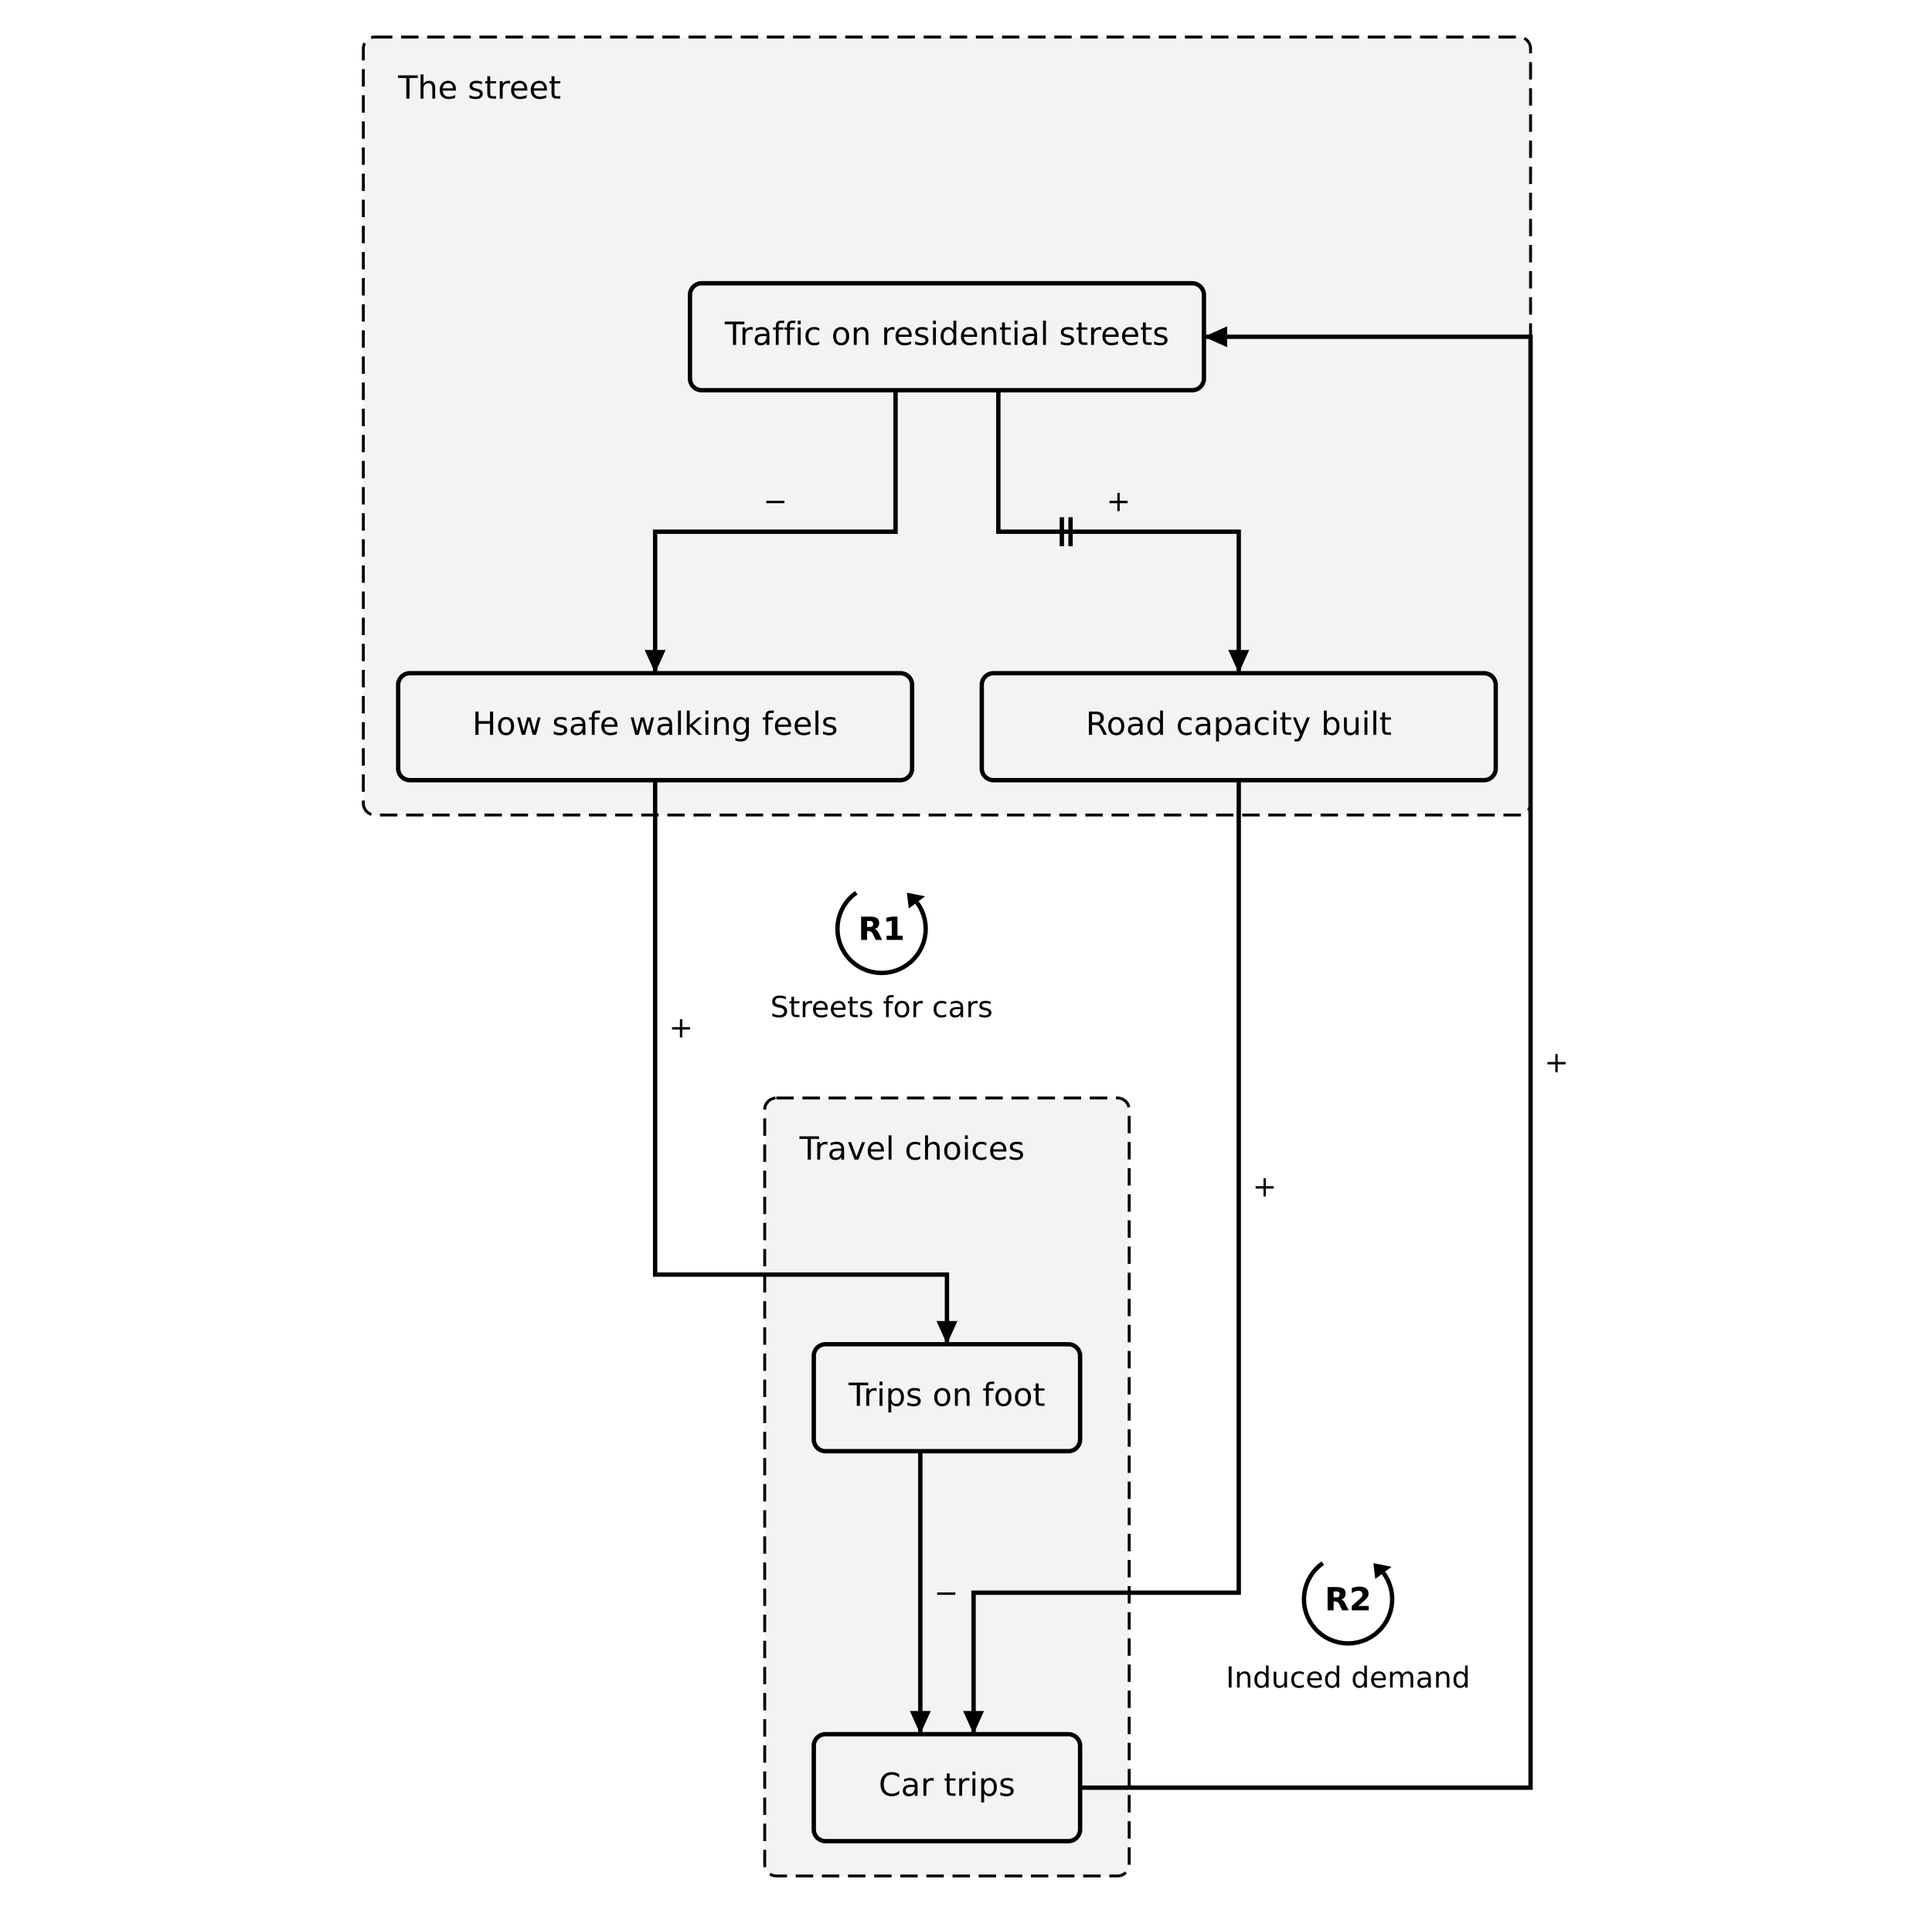
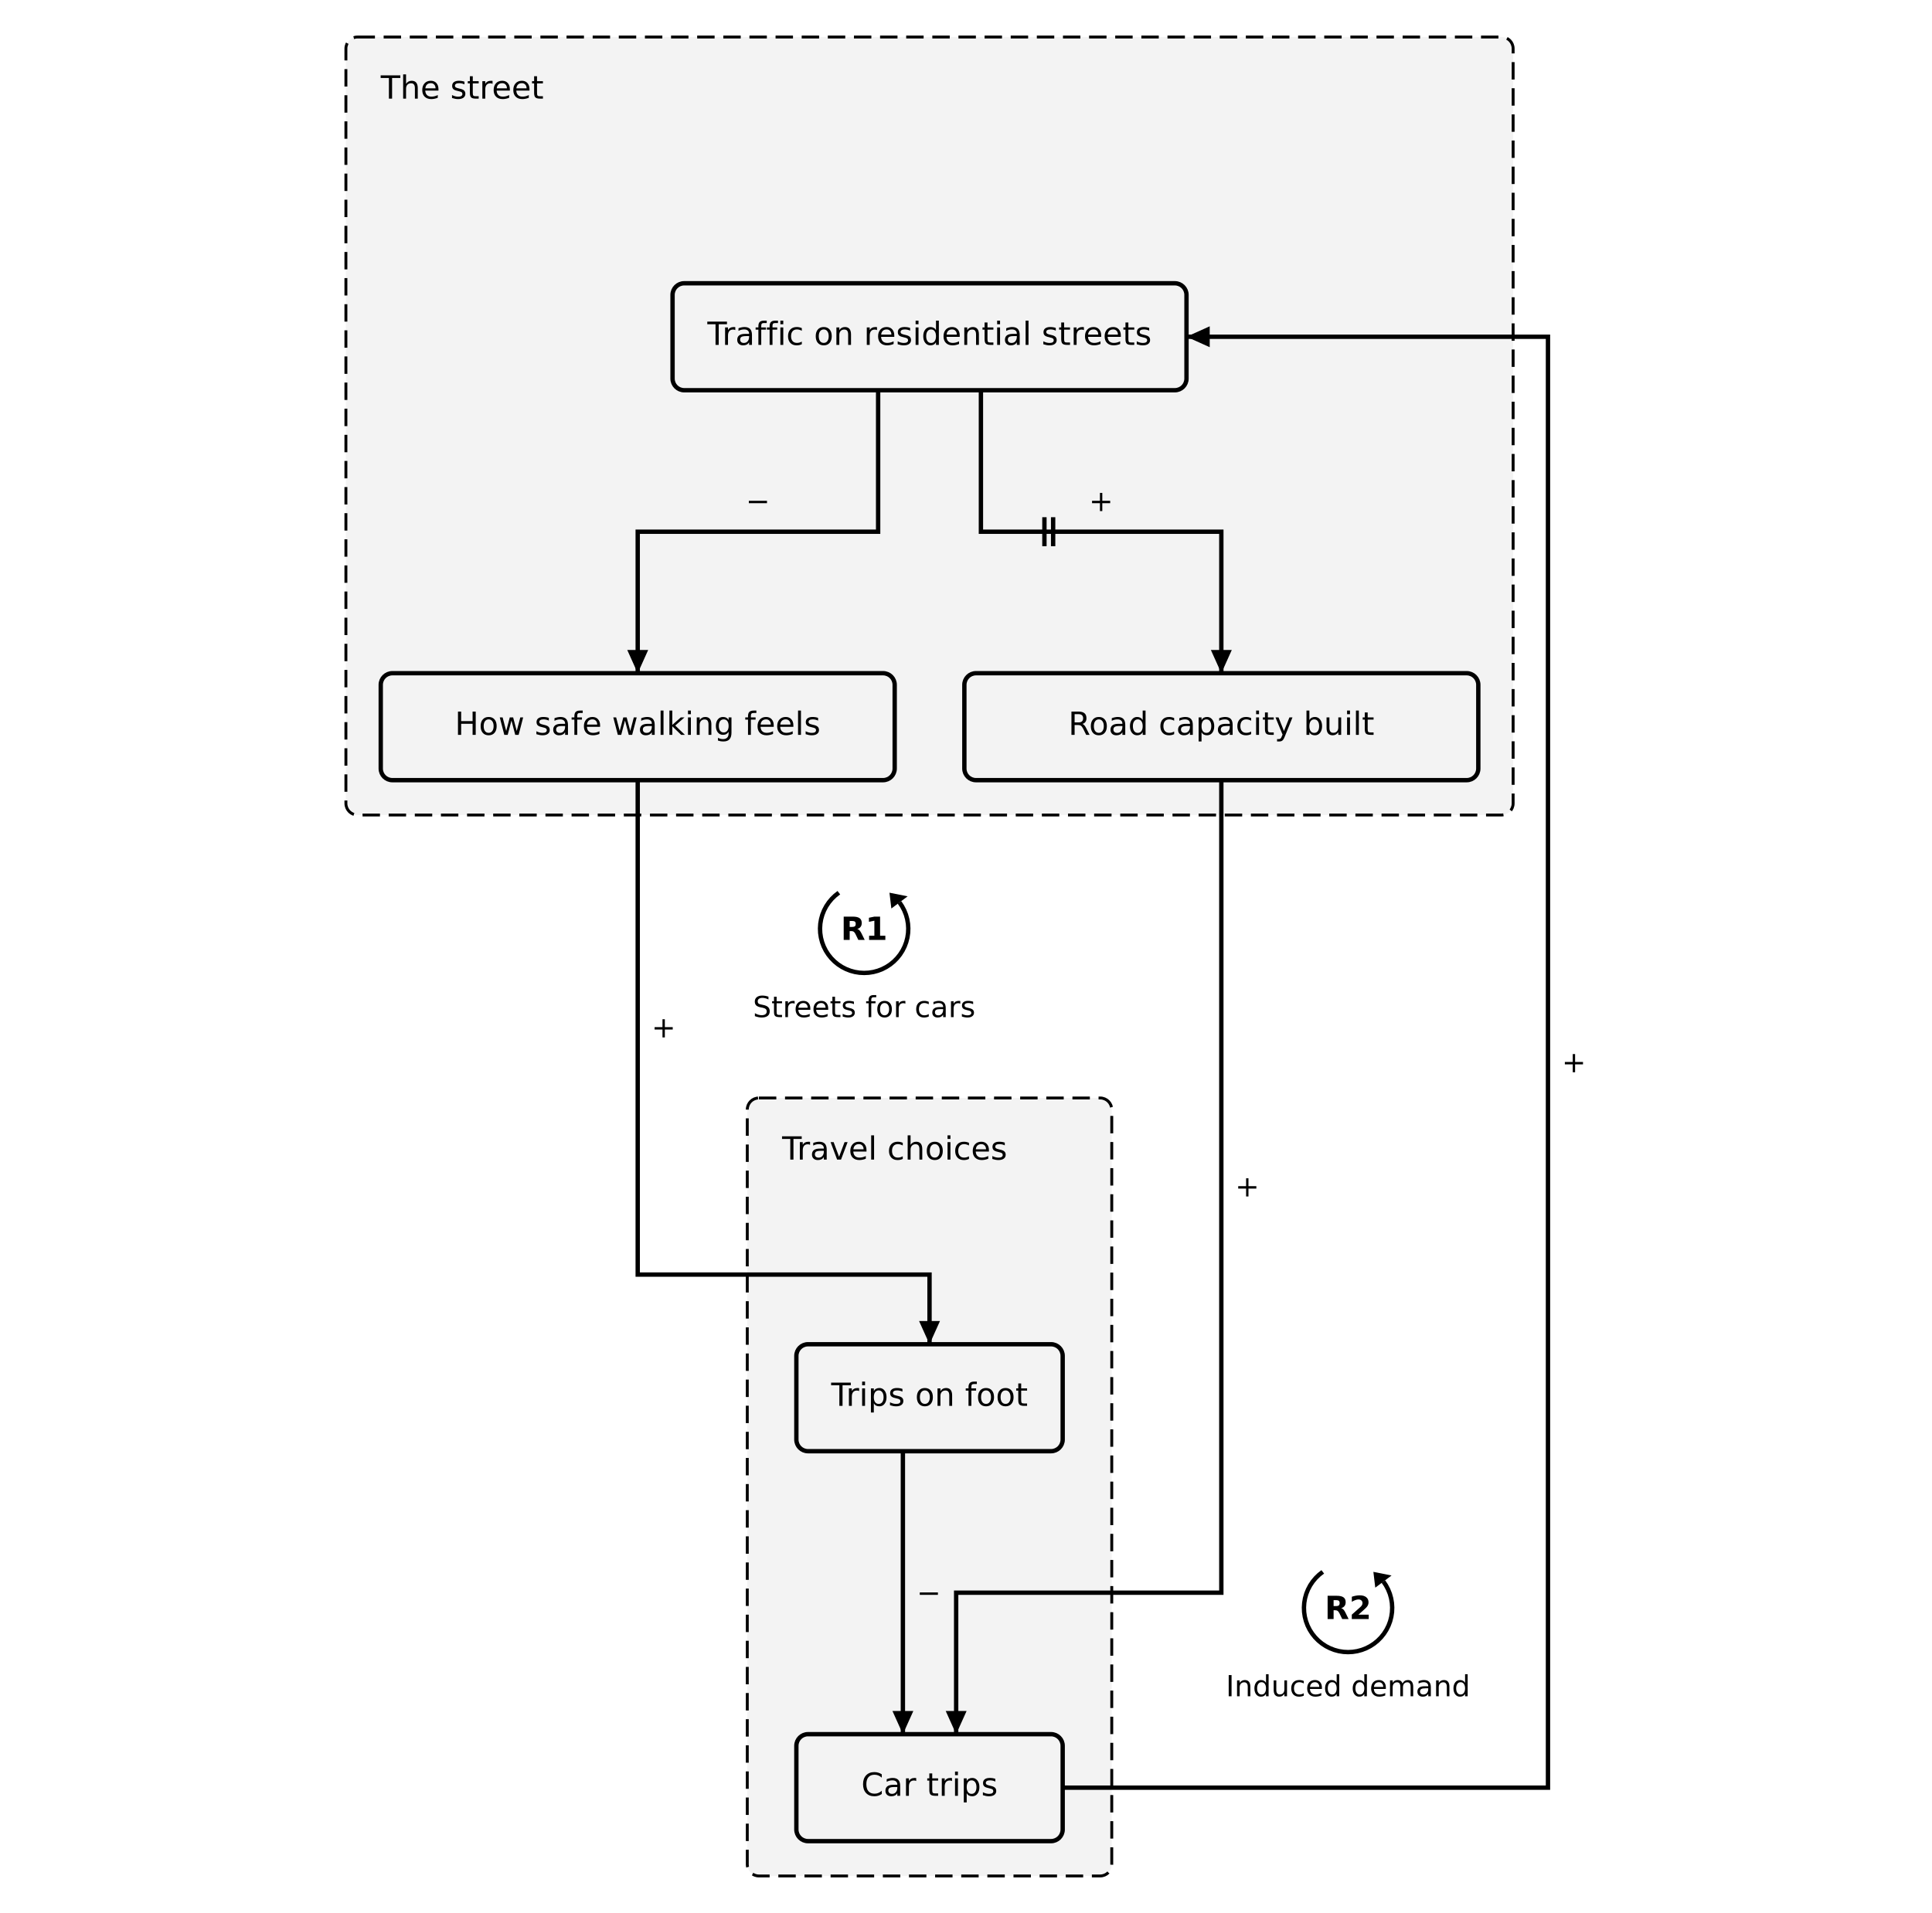
- <svg xmlns="http://www.w3.org/2000/svg" viewBox="-0.75 -0.75 665.5 659.1" role="img" aria-labelledby="dsdaad0056e7-title dsdaad0056e7-desc">
-   <rect x="124.402" y="12" width="402.066" height="268.05" rx="4" fill="currentColor" fill-opacity="0.05" stroke="currentColor" stroke-width="1" stroke-dasharray="6 3" />
-   <text x="164.466" y="33.233" font-family="'DejaVu Sans', sans-serif" font-size="11" fill="currentColor" text-anchor="middle">
+ <svg xmlns="http://www.w3.org/2000/svg" viewBox="-0.75 -0.75 665.5 659.1" role="img" aria-labelledby="ds0621a40c0f-title ds0621a40c0f-desc">
+   <rect x="118.402" y="12" width="402.066" height="268.05" rx="4" fill="currentColor" fill-opacity="0.05" stroke="currentColor" stroke-width="1" stroke-dasharray="6 3" />
+   <text x="158.466" y="33.233" font-family="'DejaVu Sans', sans-serif" font-size="11" fill="currentColor" text-anchor="middle">
    <tspan>The street</tspan>
  </text>
-   <rect x="262.662" y="377.55" width="125.548" height="268.05" rx="4" fill="currentColor" fill-opacity="0.05" stroke="currentColor" stroke-width="1" stroke-dasharray="6 3" />
-   <text x="313.436" y="398.783" font-family="'DejaVu Sans', sans-serif" font-size="11" fill="currentColor" text-anchor="middle">
+   <rect x="256.662" y="377.55" width="125.548" height="268.05" rx="4" fill="currentColor" fill-opacity="0.05" stroke="currentColor" stroke-width="1" stroke-dasharray="6 3" />
+   <text x="307.436" y="398.783" font-family="'DejaVu Sans', sans-serif" font-size="11" fill="currentColor" text-anchor="middle">
    <tspan>Travel choices</tspan>
  </text>
-   <path d="M 371.303 615.175 L 526.469 615.175 L 526.469 115.275 L 413.952 115.275" fill="none" stroke="currentColor" stroke-width="1.5" />
-   <polygon points="413.952,115.275 421.952,111.675 421.952,118.875" fill="currentColor" stroke="none" />
-   <path d="M 307.732 133.7 L 307.732 182.45 L 224.919 182.45 L 224.919 231.2" fill="none" stroke="currentColor" stroke-width="1.5" />
-   <polygon points="224.919,231.2 221.319,223.2 228.519,223.2" fill="currentColor" stroke="none" />
-   <path d="M 224.919 268.05 L 224.919 438.4 L 325.436 438.4 L 325.436 462.4" fill="none" stroke="currentColor" stroke-width="1.5" />
-   <polygon points="325.436,462.4 321.836,454.4 329.036,454.4" fill="currentColor" stroke="none" />
-   <path d="M 316.262 499.25 L 316.262 596.75" fill="none" stroke="currentColor" stroke-width="1.5" />
-   <polygon points="316.262,596.75 312.662,588.75 319.862,588.75" fill="currentColor" stroke="none" />
-   <path d="M 343.139 133.7 L 343.139 182.45 L 425.952 182.45 L 425.952 231.2" fill="none" stroke="currentColor" stroke-width="1.5" />
-   <polygon points="425.952,231.2 422.352,223.2 429.552,223.2" fill="currentColor" stroke="none" />
-   <path d="M 425.952 268.05 L 425.952 548 L 334.609 548 L 334.609 596.75" fill="none" stroke="currentColor" stroke-width="1.5" />
-   <polygon points="334.609,596.75 331.009,588.75 338.209,588.75" fill="currentColor" stroke="none" />
-   <rect x="279.568" y="596.75" width="91.735" height="36.85" rx="4" fill="none" stroke="currentColor" stroke-width="1.5" />
-   <text x="325.436" y="617.983" font-family="'DejaVu Sans', sans-serif" font-size="11" fill="currentColor" text-anchor="middle">
+   <path d="M 365.303 615.175 L 532.469 615.175 L 532.469 115.275 L 407.952 115.275" fill="none" stroke="currentColor" stroke-width="1.5" />
+   <polygon points="407.952,115.275 415.952,111.675 415.952,118.875" fill="currentColor" stroke="none" />
+   <path d="M 301.732 133.7 L 301.732 182.45 L 218.919 182.45 L 218.919 231.2" fill="none" stroke="currentColor" stroke-width="1.5" />
+   <polygon points="218.919,231.2 215.319,223.2 222.519,223.2" fill="currentColor" stroke="none" />
+   <path d="M 218.919 268.05 L 218.919 438.4 L 319.436 438.4 L 319.436 462.4" fill="none" stroke="currentColor" stroke-width="1.5" />
+   <polygon points="319.436,462.4 315.836,454.4 323.036,454.4" fill="currentColor" stroke="none" />
+   <path d="M 310.262 499.25 L 310.262 596.75" fill="none" stroke="currentColor" stroke-width="1.5" />
+   <polygon points="310.262,596.75 306.662,588.75 313.862,588.75" fill="currentColor" stroke="none" />
+   <path d="M 337.139 133.7 L 337.139 182.45 L 419.952 182.45 L 419.952 231.2" fill="none" stroke="currentColor" stroke-width="1.5" />
+   <polygon points="419.952,231.2 416.352,223.2 423.552,223.2" fill="currentColor" stroke="none" />
+   <path d="M 419.952 268.05 L 419.952 548 L 328.609 548 L 328.609 596.75" fill="none" stroke="currentColor" stroke-width="1.5" />
+   <polygon points="328.609,596.75 325.009,588.75 332.209,588.75" fill="currentColor" stroke="none" />
+   <rect x="273.568" y="596.75" width="91.735" height="36.85" rx="4" fill="none" stroke="currentColor" stroke-width="1.5" />
+   <text x="319.436" y="617.983" font-family="'DejaVu Sans', sans-serif" font-size="11" fill="currentColor" text-anchor="middle">
    <tspan>Car trips</tspan>
  </text>
-   <rect x="337.436" y="231.2" width="177.033" height="36.85" rx="4" fill="none" stroke="currentColor" stroke-width="1.5" />
-   <text x="425.952" y="252.433" font-family="'DejaVu Sans', sans-serif" font-size="11" fill="currentColor" text-anchor="middle">
+   <rect x="331.436" y="231.2" width="177.033" height="36.85" rx="4" fill="none" stroke="currentColor" stroke-width="1.5" />
+   <text x="419.952" y="252.433" font-family="'DejaVu Sans', sans-serif" font-size="11" fill="currentColor" text-anchor="middle">
    <tspan>Road capacity built</tspan>
  </text>
-   <rect x="136.402" y="231.2" width="177.033" height="36.85" rx="4" fill="none" stroke="currentColor" stroke-width="1.5" />
-   <text x="224.919" y="252.433" font-family="'DejaVu Sans', sans-serif" font-size="11" fill="currentColor" text-anchor="middle">
+   <rect x="130.402" y="231.2" width="177.033" height="36.85" rx="4" fill="none" stroke="currentColor" stroke-width="1.5" />
+   <text x="218.919" y="252.433" font-family="'DejaVu Sans', sans-serif" font-size="11" fill="currentColor" text-anchor="middle">
    <tspan>How safe walking feels</tspan>
  </text>
-   <rect x="236.919" y="96.85" width="177.033" height="36.85" rx="4" fill="none" stroke="currentColor" stroke-width="1.5" />
-   <text x="325.436" y="118.083" font-family="'DejaVu Sans', sans-serif" font-size="11" fill="currentColor" text-anchor="middle">
+   <rect x="230.919" y="96.85" width="177.033" height="36.85" rx="4" fill="none" stroke="currentColor" stroke-width="1.5" />
+   <text x="319.436" y="118.083" font-family="'DejaVu Sans', sans-serif" font-size="11" fill="currentColor" text-anchor="middle">
    <tspan>Traffic on residential streets</tspan>
  </text>
-   <rect x="279.568" y="462.4" width="91.735" height="36.85" rx="4" fill="none" stroke="currentColor" stroke-width="1.5" />
-   <text x="325.436" y="483.633" font-family="'DejaVu Sans', sans-serif" font-size="11" fill="currentColor" text-anchor="middle">
+   <rect x="273.568" y="462.4" width="91.735" height="36.85" rx="4" fill="none" stroke="currentColor" stroke-width="1.5" />
+   <text x="319.436" y="483.633" font-family="'DejaVu Sans', sans-serif" font-size="11" fill="currentColor" text-anchor="middle">
    <tspan>Trips on foot</tspan>
  </text>
-   <text x="531.219" y="368.687" font-family="'DejaVu Sans', sans-serif" font-size="10" fill="currentColor">+</text>
-   <text x="262.136" y="175.342" font-family="'DejaVu Sans', sans-serif" font-size="10" fill="currentColor">−</text>
-   <text x="229.669" y="356.687" font-family="'DejaVu Sans', sans-serif" font-size="10" fill="currentColor">+</text>
-   <text x="321.012" y="551.462" font-family="'DejaVu Sans', sans-serif" font-size="10" fill="currentColor">−</text>
-   <text x="380.356" y="175.342" font-family="'DejaVu Sans', sans-serif" font-size="10" fill="currentColor">+</text>
-   <text x="430.702" y="411.487" font-family="'DejaVu Sans', sans-serif" font-size="10" fill="currentColor">+</text>
-   <path d="M 365.014 177.45 L 365.014 187.45" fill="none" stroke="currentColor" stroke-width="1.5" />
-   <path d="M 368.014 177.45 L 368.014 187.45" fill="none" stroke="currentColor" stroke-width="1.5" />
-   <path d="M 294.2 306.824 L 292.938 307.81 L 291.787 308.925 L 290.76 310.154 L 289.867 311.484 L 289.12 312.901 L 288.525 314.389 L 288.091 315.931 L 287.821 317.51 L 287.72 319.109 L 287.787 320.71 L 288.022 322.295 L 288.422 323.846 L 288.984 325.346 L 289.7 326.779 L 290.563 328.129 L 291.564 329.38 L 292.691 330.519 L 293.931 331.533 L 295.271 332.411 L 296.696 333.143 L 298.19 333.721 L 299.737 334.139 L 301.319 334.391 L 302.919 334.475 L 304.519 334.391 L 306.101 334.139 L 307.648 333.721 L 309.142 333.143 L 310.567 332.411 L 311.907 331.533 L 313.147 330.519 L 314.274 329.38 L 315.274 328.129 L 316.138 326.779 L 316.854 325.346 L 317.416 323.846 L 317.816 322.295 L 318.051 320.71 L 318.118 319.109 L 318.016 317.51 L 317.747 315.931 L 317.313 314.389 L 316.718 312.901 L 315.971 311.484 L 315.078 310.154" fill="none" stroke="currentColor" stroke-width="1.5" />
-   <polygon points="311.637,306.824 317.894,308.075 312.289,312.268" fill="currentColor" stroke="none" />
-   <text x="302.919" y="323.083" font-family="'DejaVu Sans', sans-serif" font-size="11" fill="currentColor" text-anchor="middle">
+   <text x="537.219" y="368.687" font-family="'DejaVu Sans', sans-serif" font-size="10" fill="currentColor">+</text>
+   <text x="256.136" y="175.342" font-family="'DejaVu Sans', sans-serif" font-size="10" fill="currentColor">−</text>
+   <text x="223.669" y="356.687" font-family="'DejaVu Sans', sans-serif" font-size="10" fill="currentColor">+</text>
+   <text x="315.012" y="551.462" font-family="'DejaVu Sans', sans-serif" font-size="10" fill="currentColor">−</text>
+   <text x="374.356" y="175.342" font-family="'DejaVu Sans', sans-serif" font-size="10" fill="currentColor">+</text>
+   <text x="424.702" y="411.487" font-family="'DejaVu Sans', sans-serif" font-size="10" fill="currentColor">+</text>
+   <path d="M 359.014 177.45 L 359.014 187.45" fill="none" stroke="currentColor" stroke-width="1.5" />
+   <path d="M 362.014 177.45 L 362.014 187.45" fill="none" stroke="currentColor" stroke-width="1.5" />
+   <path d="M 288.2 306.824 L 286.938 307.81 L 285.787 308.925 L 284.76 310.154 L 283.867 311.484 L 283.12 312.901 L 282.525 314.389 L 282.091 315.931 L 281.821 317.51 L 281.72 319.109 L 281.787 320.71 L 282.022 322.295 L 282.422 323.846 L 282.984 325.346 L 283.7 326.779 L 284.563 328.129 L 285.564 329.38 L 286.691 330.519 L 287.931 331.533 L 289.271 332.411 L 290.696 333.143 L 292.19 333.721 L 293.737 334.139 L 295.319 334.391 L 296.919 334.475 L 298.519 334.391 L 300.101 334.139 L 301.648 333.721 L 303.142 333.143 L 304.567 332.411 L 305.907 331.533 L 307.147 330.519 L 308.274 329.38 L 309.274 328.129 L 310.138 326.779 L 310.854 325.346 L 311.416 323.846 L 311.816 322.295 L 312.051 320.71 L 312.118 319.109 L 312.016 317.51 L 311.747 315.931 L 311.313 314.389 L 310.718 312.901 L 309.971 311.484 L 309.078 310.154" fill="none" stroke="currentColor" stroke-width="1.5" />
+   <polygon points="305.637,306.824 311.894,308.075 306.289,312.268" fill="currentColor" stroke="none" />
+   <text x="296.919" y="323.083" font-family="'DejaVu Sans', sans-serif" font-size="11" fill="currentColor" text-anchor="middle">
    <tspan font-weight="bold">R1</tspan>
  </text>
-   <text x="302.919" y="349.687" font-family="'DejaVu Sans', sans-serif" font-size="10" fill="currentColor" text-anchor="middle">
+   <text x="296.919" y="349.687" font-family="'DejaVu Sans', sans-serif" font-size="10" fill="currentColor" text-anchor="middle">
    <tspan>Streets for cars</tspan>
  </text>
-   <path d="M 454.891 537.824 L 453.628 538.81 L 452.477 539.925 L 451.45 541.154 L 450.557 542.484 L 449.81 543.901 L 449.215 545.389 L 448.781 546.931 L 448.512 548.51 L 448.41 550.109 L 448.477 551.71 L 448.712 553.295 L 449.112 554.846 L 449.674 556.346 L 450.39 557.779 L 451.254 559.129 L 452.254 560.38 L 453.381 561.519 L 454.621 562.533 L 455.961 563.411 L 457.386 564.143 L 458.88 564.721 L 460.427 565.139 L 462.009 565.391 L 463.609 565.475 L 465.209 565.391 L 466.791 565.139 L 468.338 564.721 L 469.832 564.143 L 471.257 563.411 L 472.597 562.533 L 473.837 561.519 L 474.964 560.38 L 475.965 559.129 L 476.828 557.779 L 477.544 556.346 L 478.106 554.846 L 478.506 553.295 L 478.741 551.71 L 478.808 550.109 L 478.707 548.51 L 478.437 546.931 L 478.003 545.389 L 477.408 543.901 L 476.661 542.484 L 475.768 541.154" fill="none" stroke="currentColor" stroke-width="1.5" />
-   <polygon points="472.328,537.824 478.585,539.075 472.979,543.268" fill="currentColor" stroke="none" />
-   <text x="463.609" y="554.083" font-family="'DejaVu Sans', sans-serif" font-size="11" fill="currentColor" text-anchor="middle">
+   <path d="M 454.891 540.824 L 453.628 541.81 L 452.477 542.925 L 451.45 544.154 L 450.557 545.484 L 449.81 546.901 L 449.215 548.389 L 448.781 549.931 L 448.512 551.51 L 448.41 553.109 L 448.477 554.71 L 448.712 556.295 L 449.112 557.846 L 449.674 559.346 L 450.39 560.779 L 451.254 562.129 L 452.254 563.38 L 453.381 564.519 L 454.621 565.533 L 455.961 566.411 L 457.386 567.143 L 458.88 567.721 L 460.427 568.139 L 462.009 568.391 L 463.609 568.475 L 465.209 568.391 L 466.791 568.139 L 468.338 567.721 L 469.832 567.143 L 471.257 566.411 L 472.597 565.533 L 473.837 564.519 L 474.964 563.38 L 475.965 562.129 L 476.828 560.779 L 477.544 559.346 L 478.106 557.846 L 478.506 556.295 L 478.741 554.71 L 478.808 553.109 L 478.707 551.51 L 478.437 549.931 L 478.003 548.389 L 477.408 546.901 L 476.661 545.484 L 475.768 544.154" fill="none" stroke="currentColor" stroke-width="1.5" />
+   <polygon points="472.328,540.824 478.585,542.075 472.979,546.268" fill="currentColor" stroke="none" />
+   <text x="463.609" y="557.083" font-family="'DejaVu Sans', sans-serif" font-size="11" fill="currentColor" text-anchor="middle">
    <tspan font-weight="bold">R2</tspan>
  </text>
-   <text x="463.609" y="580.687" font-family="'DejaVu Sans', sans-serif" font-size="10" fill="currentColor" text-anchor="middle">
+   <text x="463.609" y="583.687" font-family="'DejaVu Sans', sans-serif" font-size="10" fill="currentColor" text-anchor="middle">
    <tspan>Induced demand</tspan>
  </text>
</svg>
